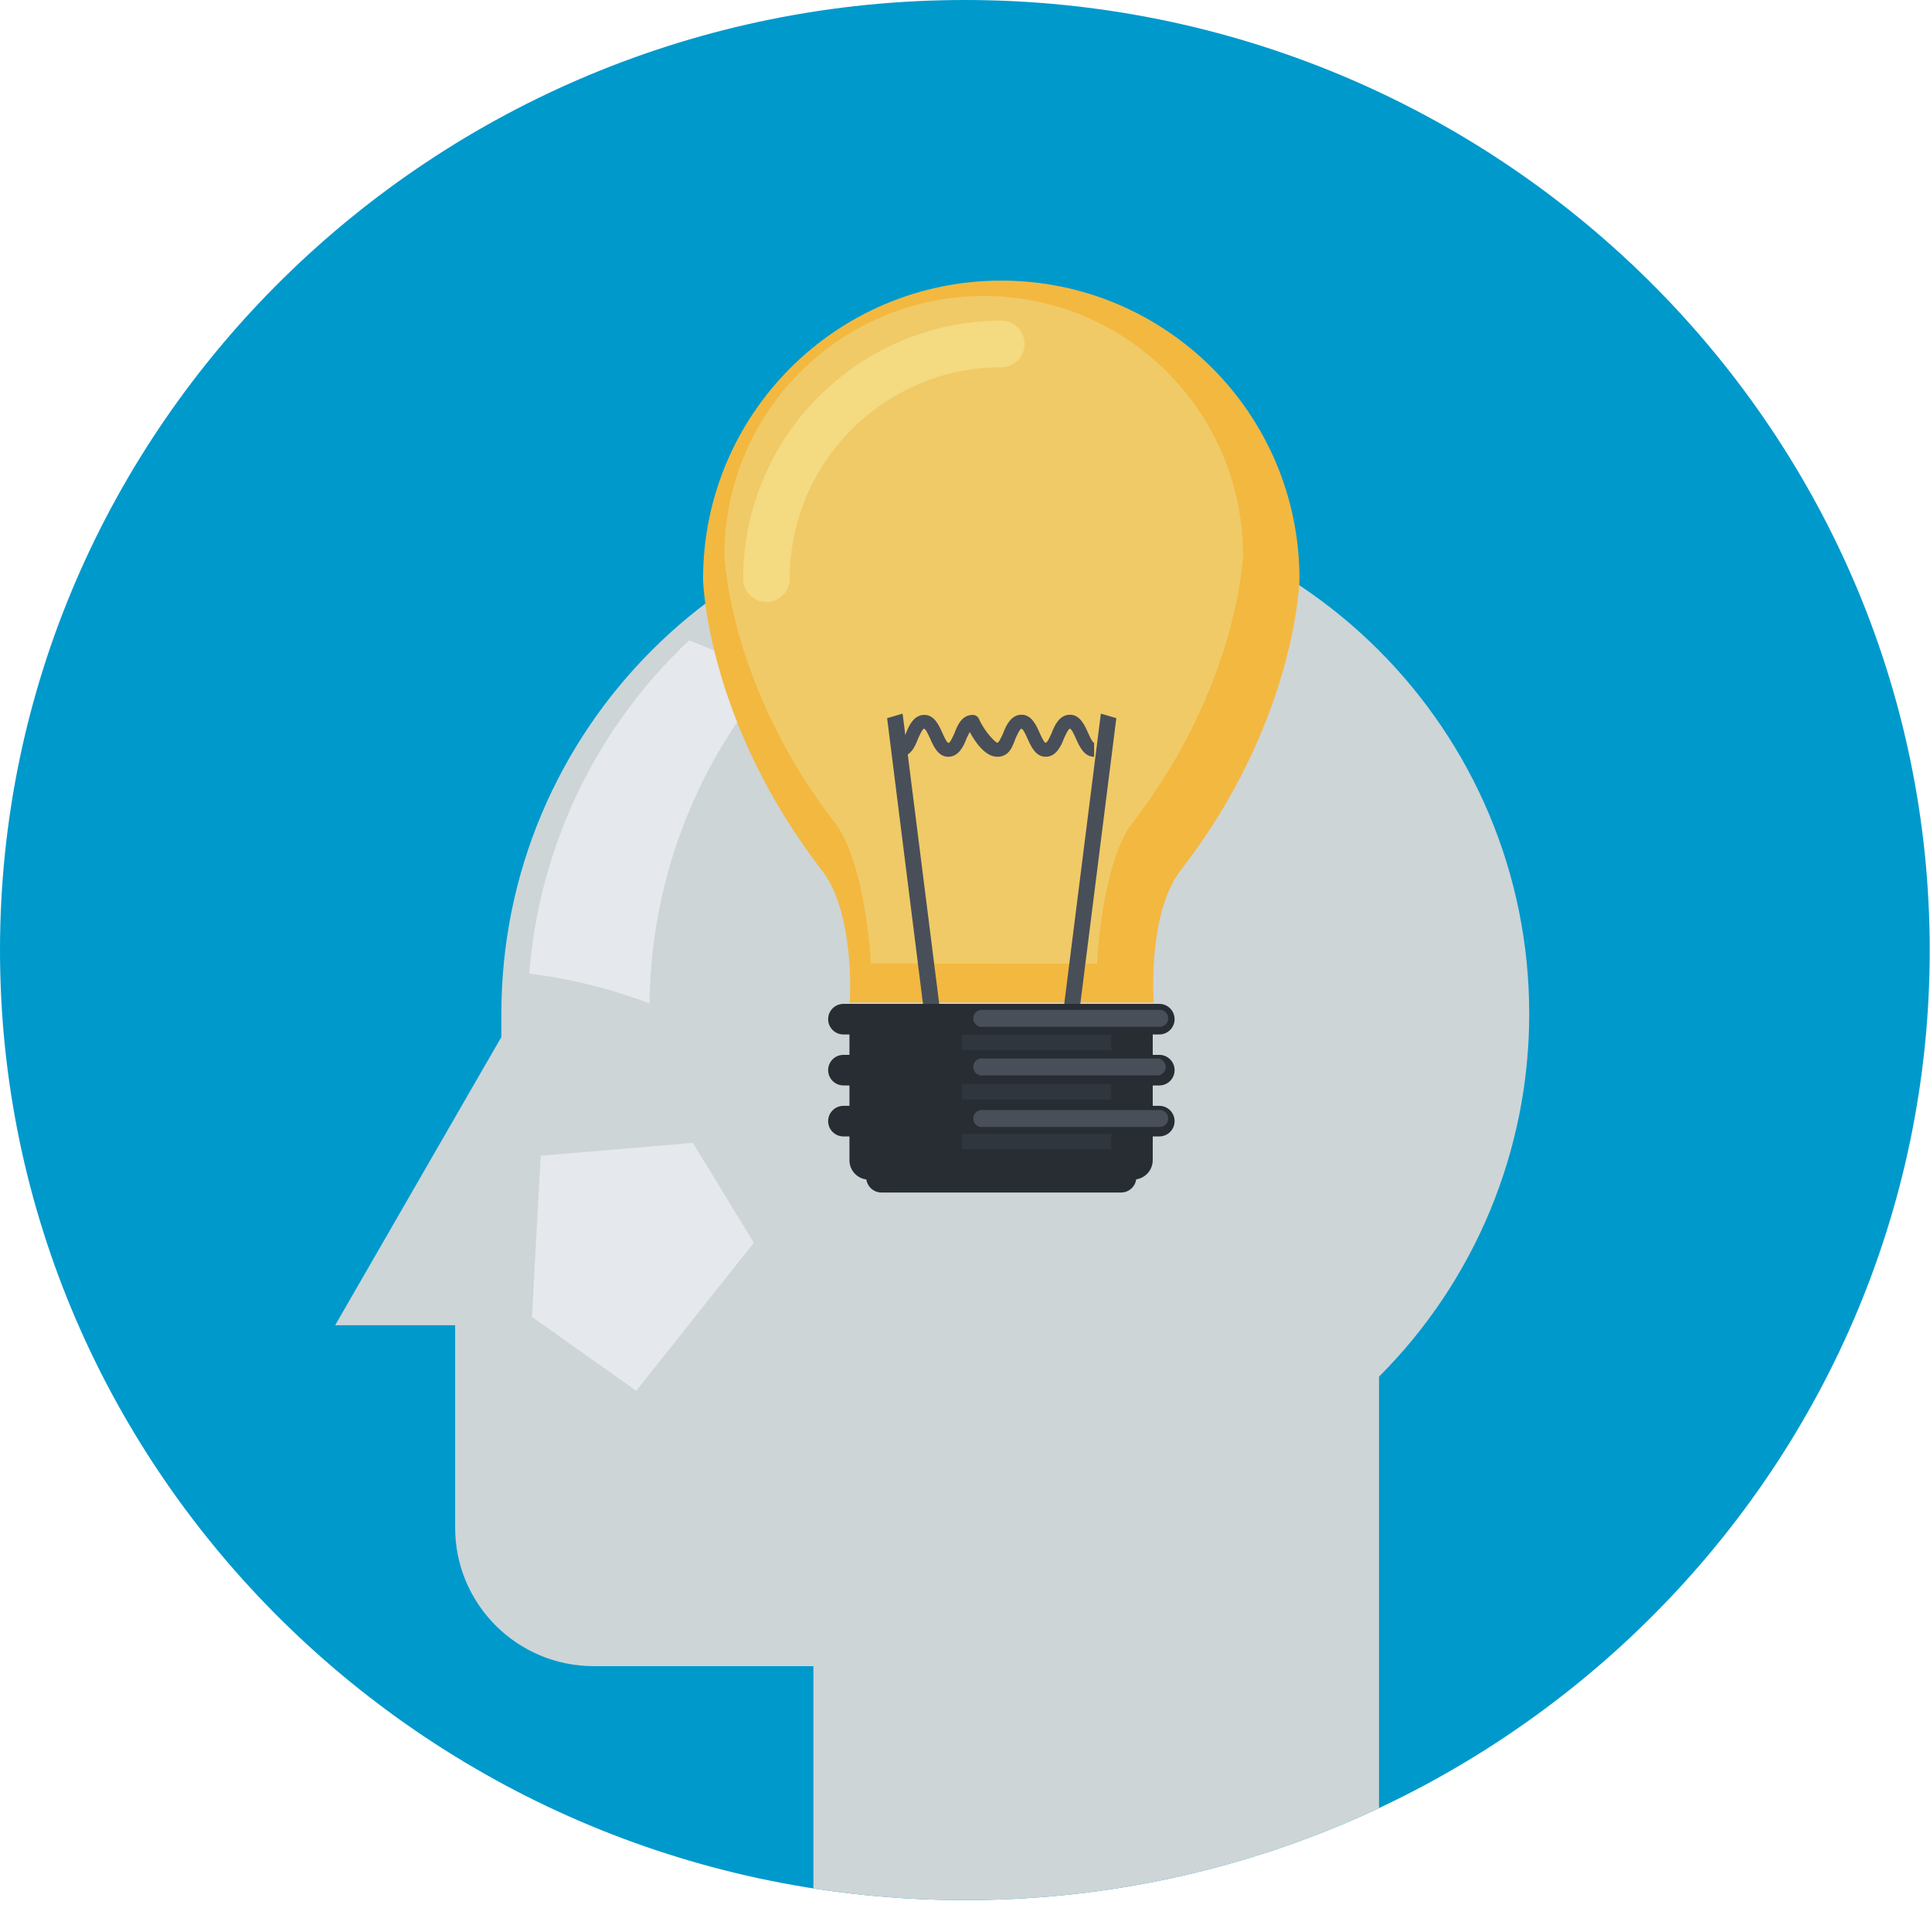
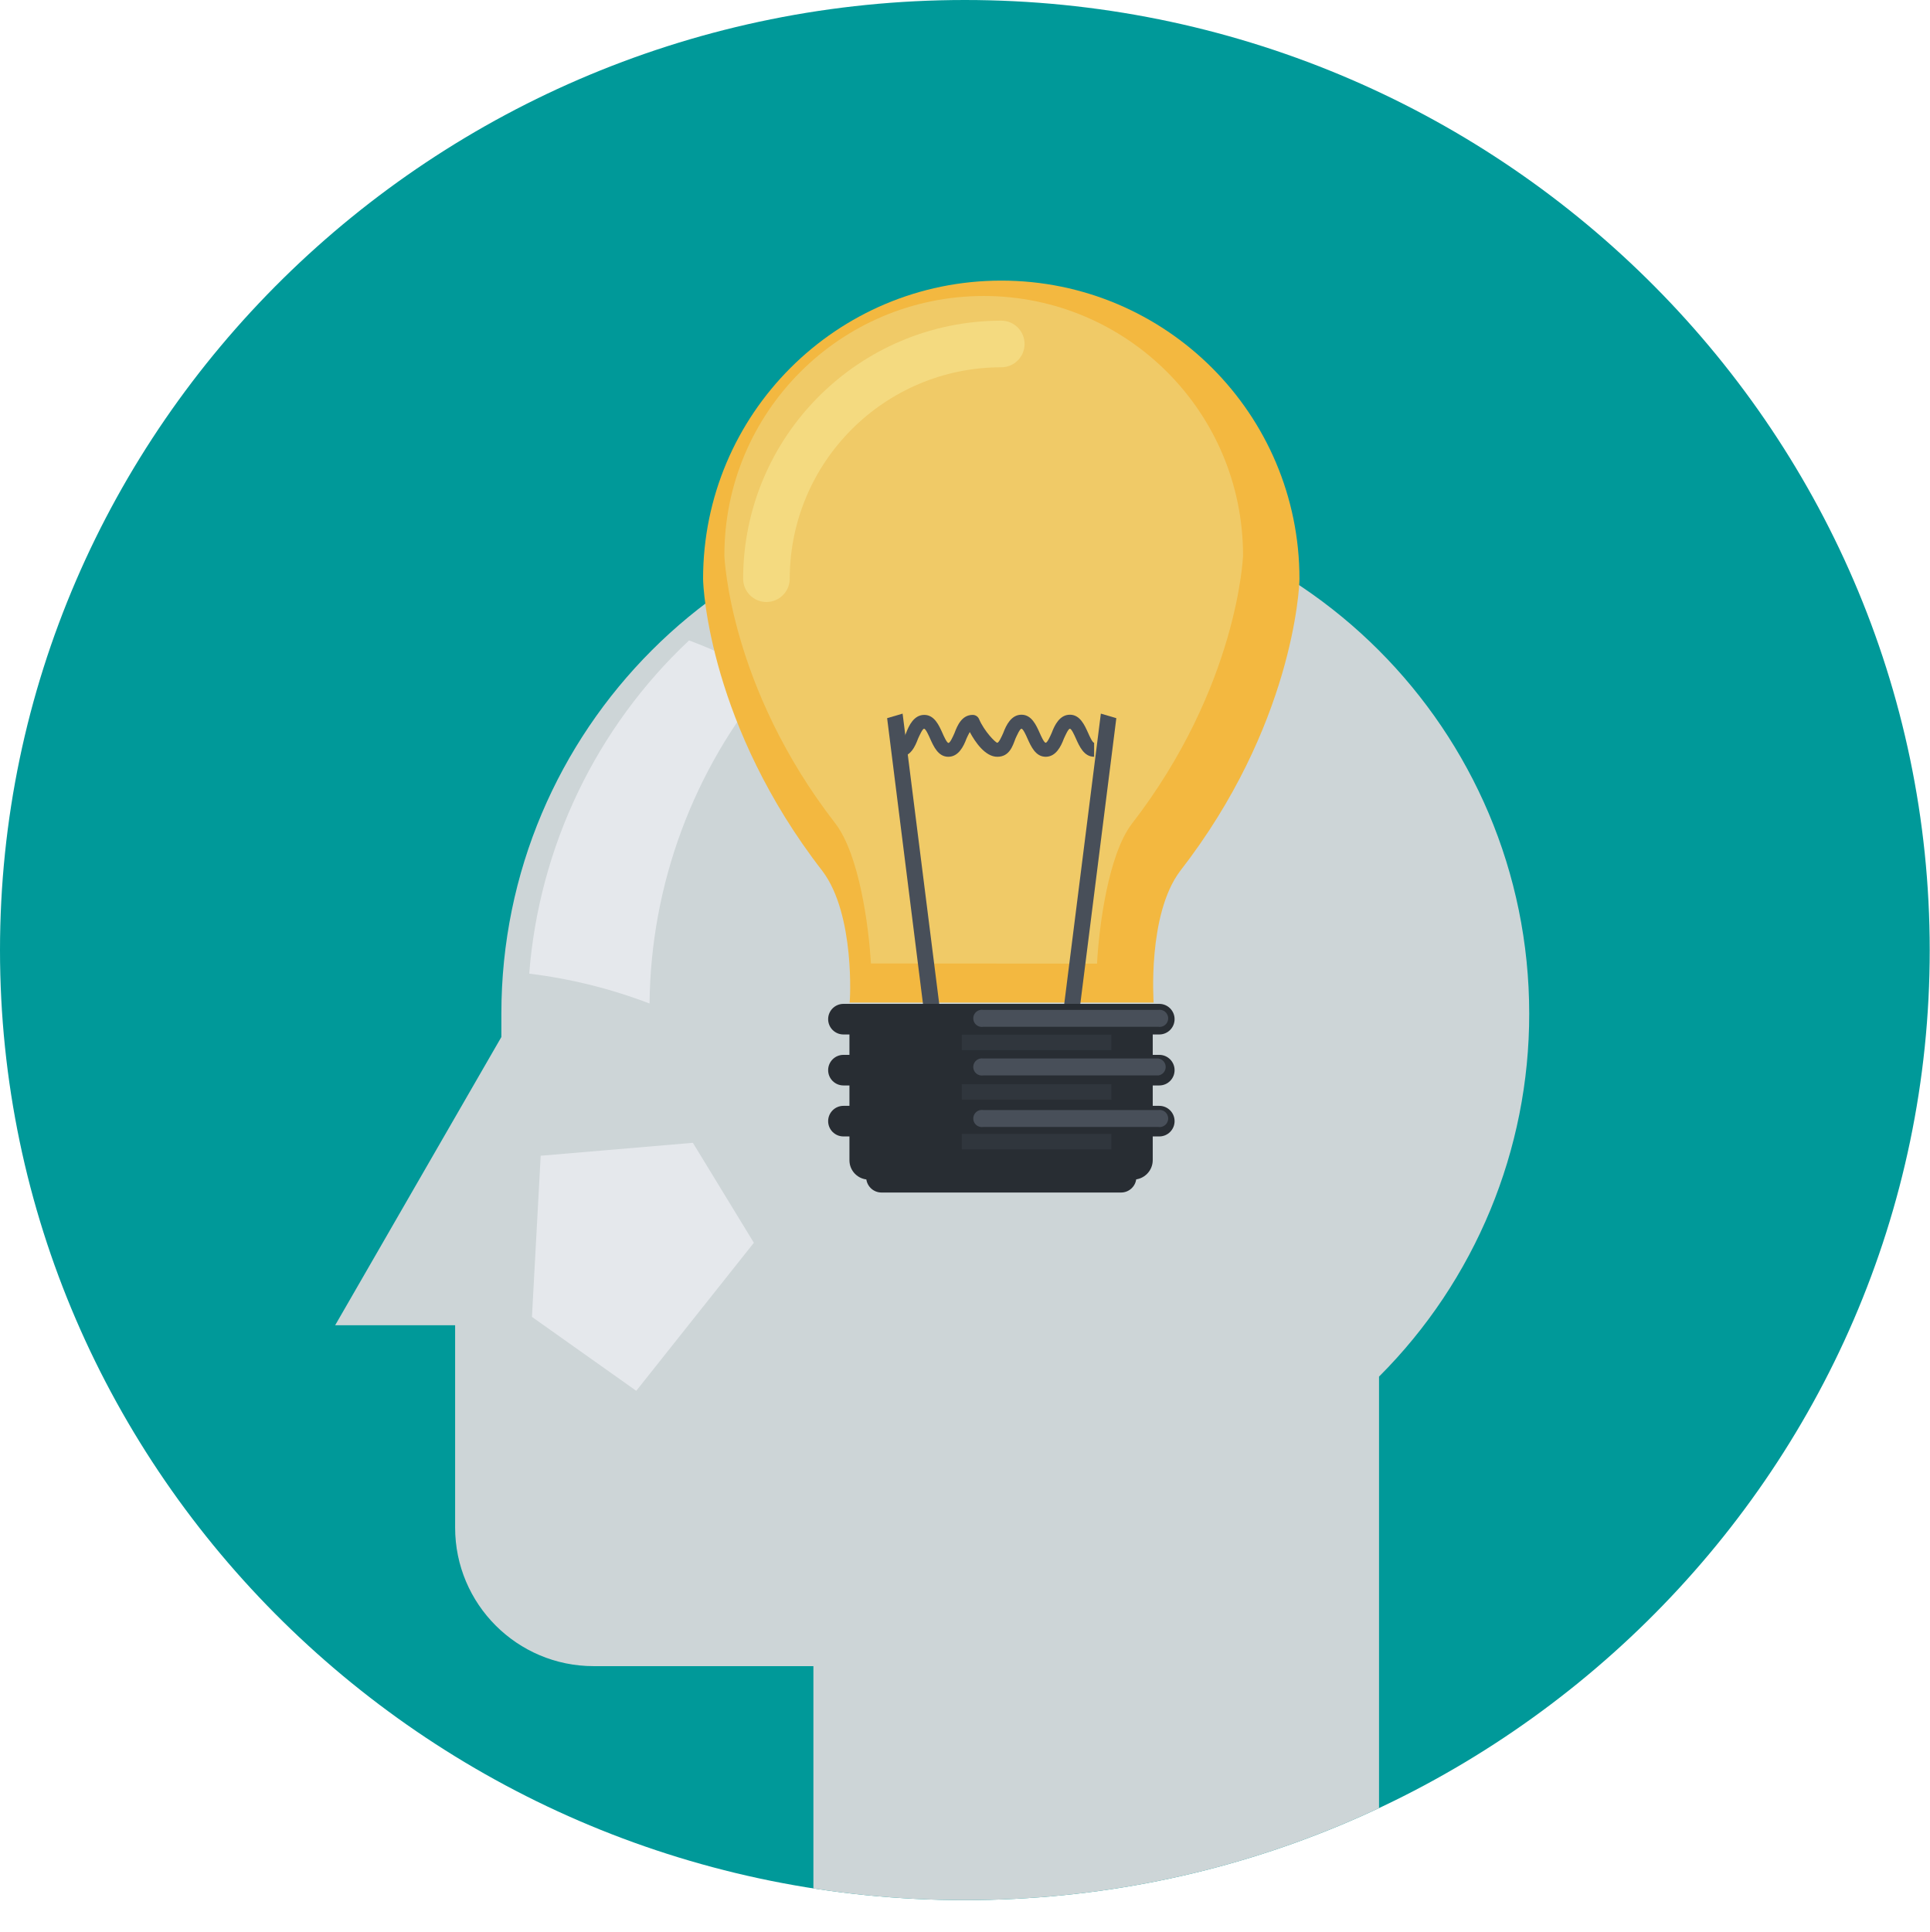
<svg xmlns="http://www.w3.org/2000/svg" viewBox="0 0 106 106.1">
  <defs>
-     <style>.cls-1{fill:#09c;}.cls-2{clip-path:url(#clip-path);}.cls-3{fill:#cdd5d7;}.cls-4{fill:#e5e8ec;}.cls-5{fill:#282d33;}.cls-6{fill:#f3b840;}.cls-7{fill:#f0ca67;}.cls-8{fill:#f4da80;}.cls-9{fill:#484f59;}.cls-10{fill:#30363d;}</style>
+     <style>.cls-1{fill:#099;}.cls-2{clip-path:url(#clip-path);}.cls-3{fill:#cdd5d7;}.cls-4{fill:#e5e8ec;}.cls-5{fill:#282d33;}.cls-6{fill:#f3b840;}.cls-7{fill:#f0ca67;}.cls-8{fill:#f4da80;}.cls-9{fill:#484f59;}.cls-10{fill:#30363d;}</style>
    <clipPath id="clip-path">
      <path class="cls-1" d="M53,104.35c-29.22,0-53-23.41-53-52.17S23.78,0,53,0s53,23.41,53,52.18S82.22,104.35,53,104.35Z" />
    </clipPath>
  </defs>
  <g id="Layer_2" data-name="Layer 2">
    <g id="Layer_4" data-name="Layer 4">
      <path class="cls-1" d="M53,104.35c-29.22,0-53-23.41-53-52.17S23.78,0,53,0s53,23.41,53,52.18S82.22,104.35,53,104.35Z" />
      <g class="cls-2">
        <path class="cls-3" d="M84,55.67a28.23,28.23,0,0,0-56.46,0c0,.43,0,.85,0,1.28l-3.94,6.83-5.19,9H25V83.89a7.61,7.61,0,0,0,7.61,7.61H44.68V106.1H75.75V75.6A28.13,28.13,0,0,0,84,55.67Z" />
        <polygon class="cls-4" points="34.95 76.38 41.41 68.25 38.06 62.76 29.7 63.47 29.22 72.32 34.95 76.38" />
        <path class="cls-4" d="M35.68,55.11a28,28,0,0,0-6.61-1.64,28.11,28.11,0,0,1,8.78-18.3,27.87,27.87,0,0,1,4.43,2.12A28.1,28.1,0,0,0,35.68,55.11Z" />
      </g>
      <path class="cls-5" d="M61.58,65.49H48.42a.84.84,0,1,1,0-1.68H61.58a.84.84,0,1,1,0,1.68Z" />
      <path class="cls-6" d="M71.38,31.79a16.38,16.38,0,0,0-32.76,0c0,.53.39,8.1,6.56,16.05,1.81,2.4,1.51,7.22,1.49,7.22H63.37s-.35-4.82,1.45-7.22C71,39.89,71.38,32.32,71.38,31.79Z" />
      <path class="cls-7" d="M60.26,52.92c.11-2.06.62-5.95,1.89-7.65C68,37.72,68.28,30.57,68.28,30.5a14.24,14.24,0,0,0-28.49,0c0,.06.27,7.22,6.11,14.74,1.3,1.72,1.82,5.61,1.94,7.67Z" />
      <path class="cls-8" d="M42.1,33.06a1.28,1.28,0,0,0,1.28-1.28A11.63,11.63,0,0,1,55,20.17a1.28,1.28,0,1,0,0-2.56A14.2,14.2,0,0,0,40.82,31.79,1.28,1.28,0,0,0,42.1,33.06Z" />
      <polygon class="cls-9" points="59.19 56.33 61.32 39.44 60.47 39.19 58.34 56.07 59.19 56.33" />
      <polygon class="cls-9" points="50.85 56.33 48.73 39.44 49.58 39.19 51.71 56.07 50.85 56.33" />
      <path class="cls-9" d="M49.43,41.56c.59,0,.84-.57,1-1,.08-.17.24-.54.33-.54s.25.36.33.54c.19.42.44,1,1,1s.84-.57,1-1a4,4,0,0,1,.18-.36c.3.56.85,1.36,1.51,1.36s.84-.57,1-1c.08-.17.24-.54.33-.54s.25.36.33.54c.19.42.44,1,1,1s.84-.57,1-1c.08-.17.24-.54.33-.54s.25.36.33.54c.19.42.44,1,1,1v-.77c-.09,0-.25-.36-.33-.54-.19-.42-.44-1-1-1s-.84.57-1,1c-.08.18-.24.54-.33.54s-.25-.36-.33-.54c-.19-.42-.44-1-1-1s-.84.57-1,1c-.08.18-.24.54-.33.54s-.71-.62-1-1.3a.38.38,0,0,0-.35-.23c-.59,0-.84.57-1,1-.08.18-.24.54-.33.54s-.25-.36-.33-.54c-.19-.42-.44-1-1-1s-.84.57-1,1c-.08.18-.24.54-.33.54Z" />
      <path class="cls-5" d="M46.66,55.15v8.56a1.06,1.06,0,0,0,1.06,1.07H62.26a1.07,1.07,0,0,0,1.06-1.07V55.15Z" />
      <path class="cls-5" d="M46.33,56.81H63.68a.84.84,0,0,0,0-1.68H46.33a.84.84,0,1,0,0,1.68Z" />
      <path class="cls-9" d="M54,56.39h9.63a.47.47,0,1,0,0-.93H54a.47.47,0,1,0,0,.93Z" />
      <path class="cls-5" d="M46.33,59.61H63.68a.84.84,0,0,0,0-1.68H46.33a.84.84,0,1,0,0,1.68Z" />
      <path class="cls-5" d="M46.33,62.41H63.68a.84.84,0,0,0,0-1.68H46.33a.84.84,0,1,0,0,1.68Z" />
      <path class="cls-9" d="M54,59.06h9.63a.47.47,0,0,0,0-.93H54a.47.47,0,1,0,0,.93Z" />
      <path class="cls-9" d="M54,61.89h9.63a.47.47,0,1,0,0-.93H54a.47.47,0,1,0,0,.93Z" />
      <rect class="cls-10" x="52.83" y="56.82" width="8.22" height="0.85" />
      <rect class="cls-10" x="52.83" y="59.54" width="8.22" height="0.85" />
      <rect class="cls-10" x="52.83" y="62.27" width="8.22" height="0.85" />
    </g>
  </g>
</svg>
